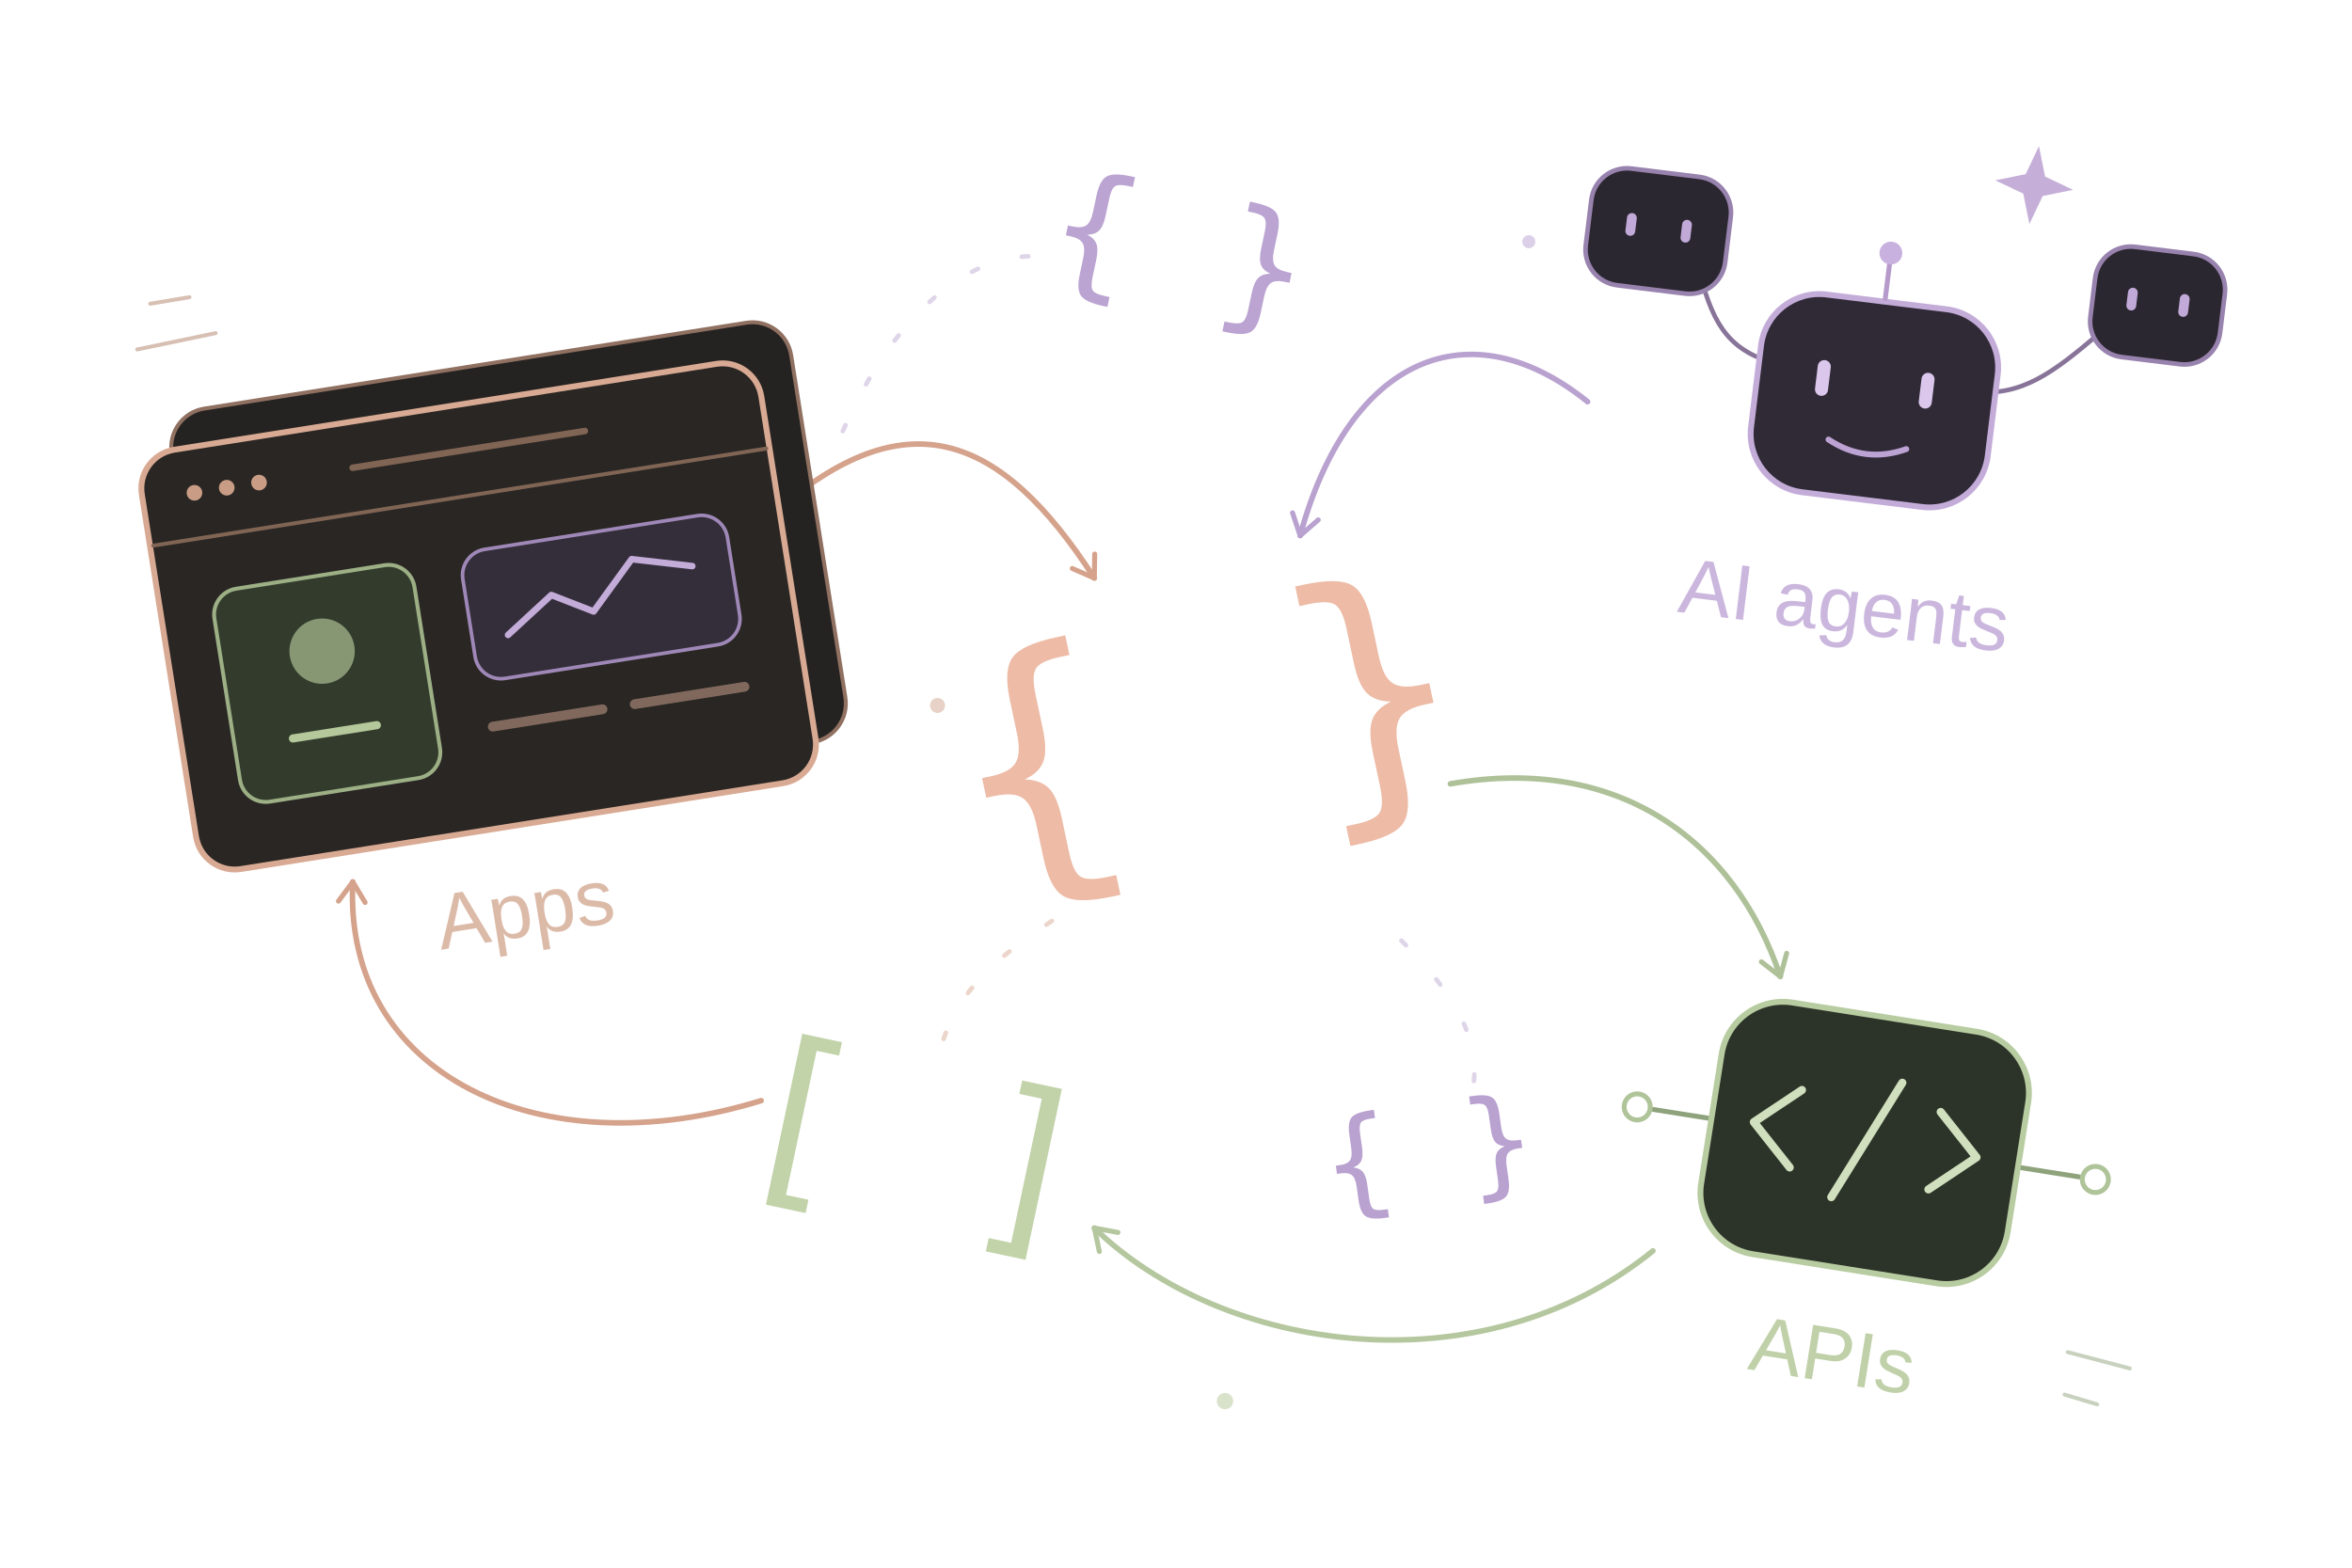
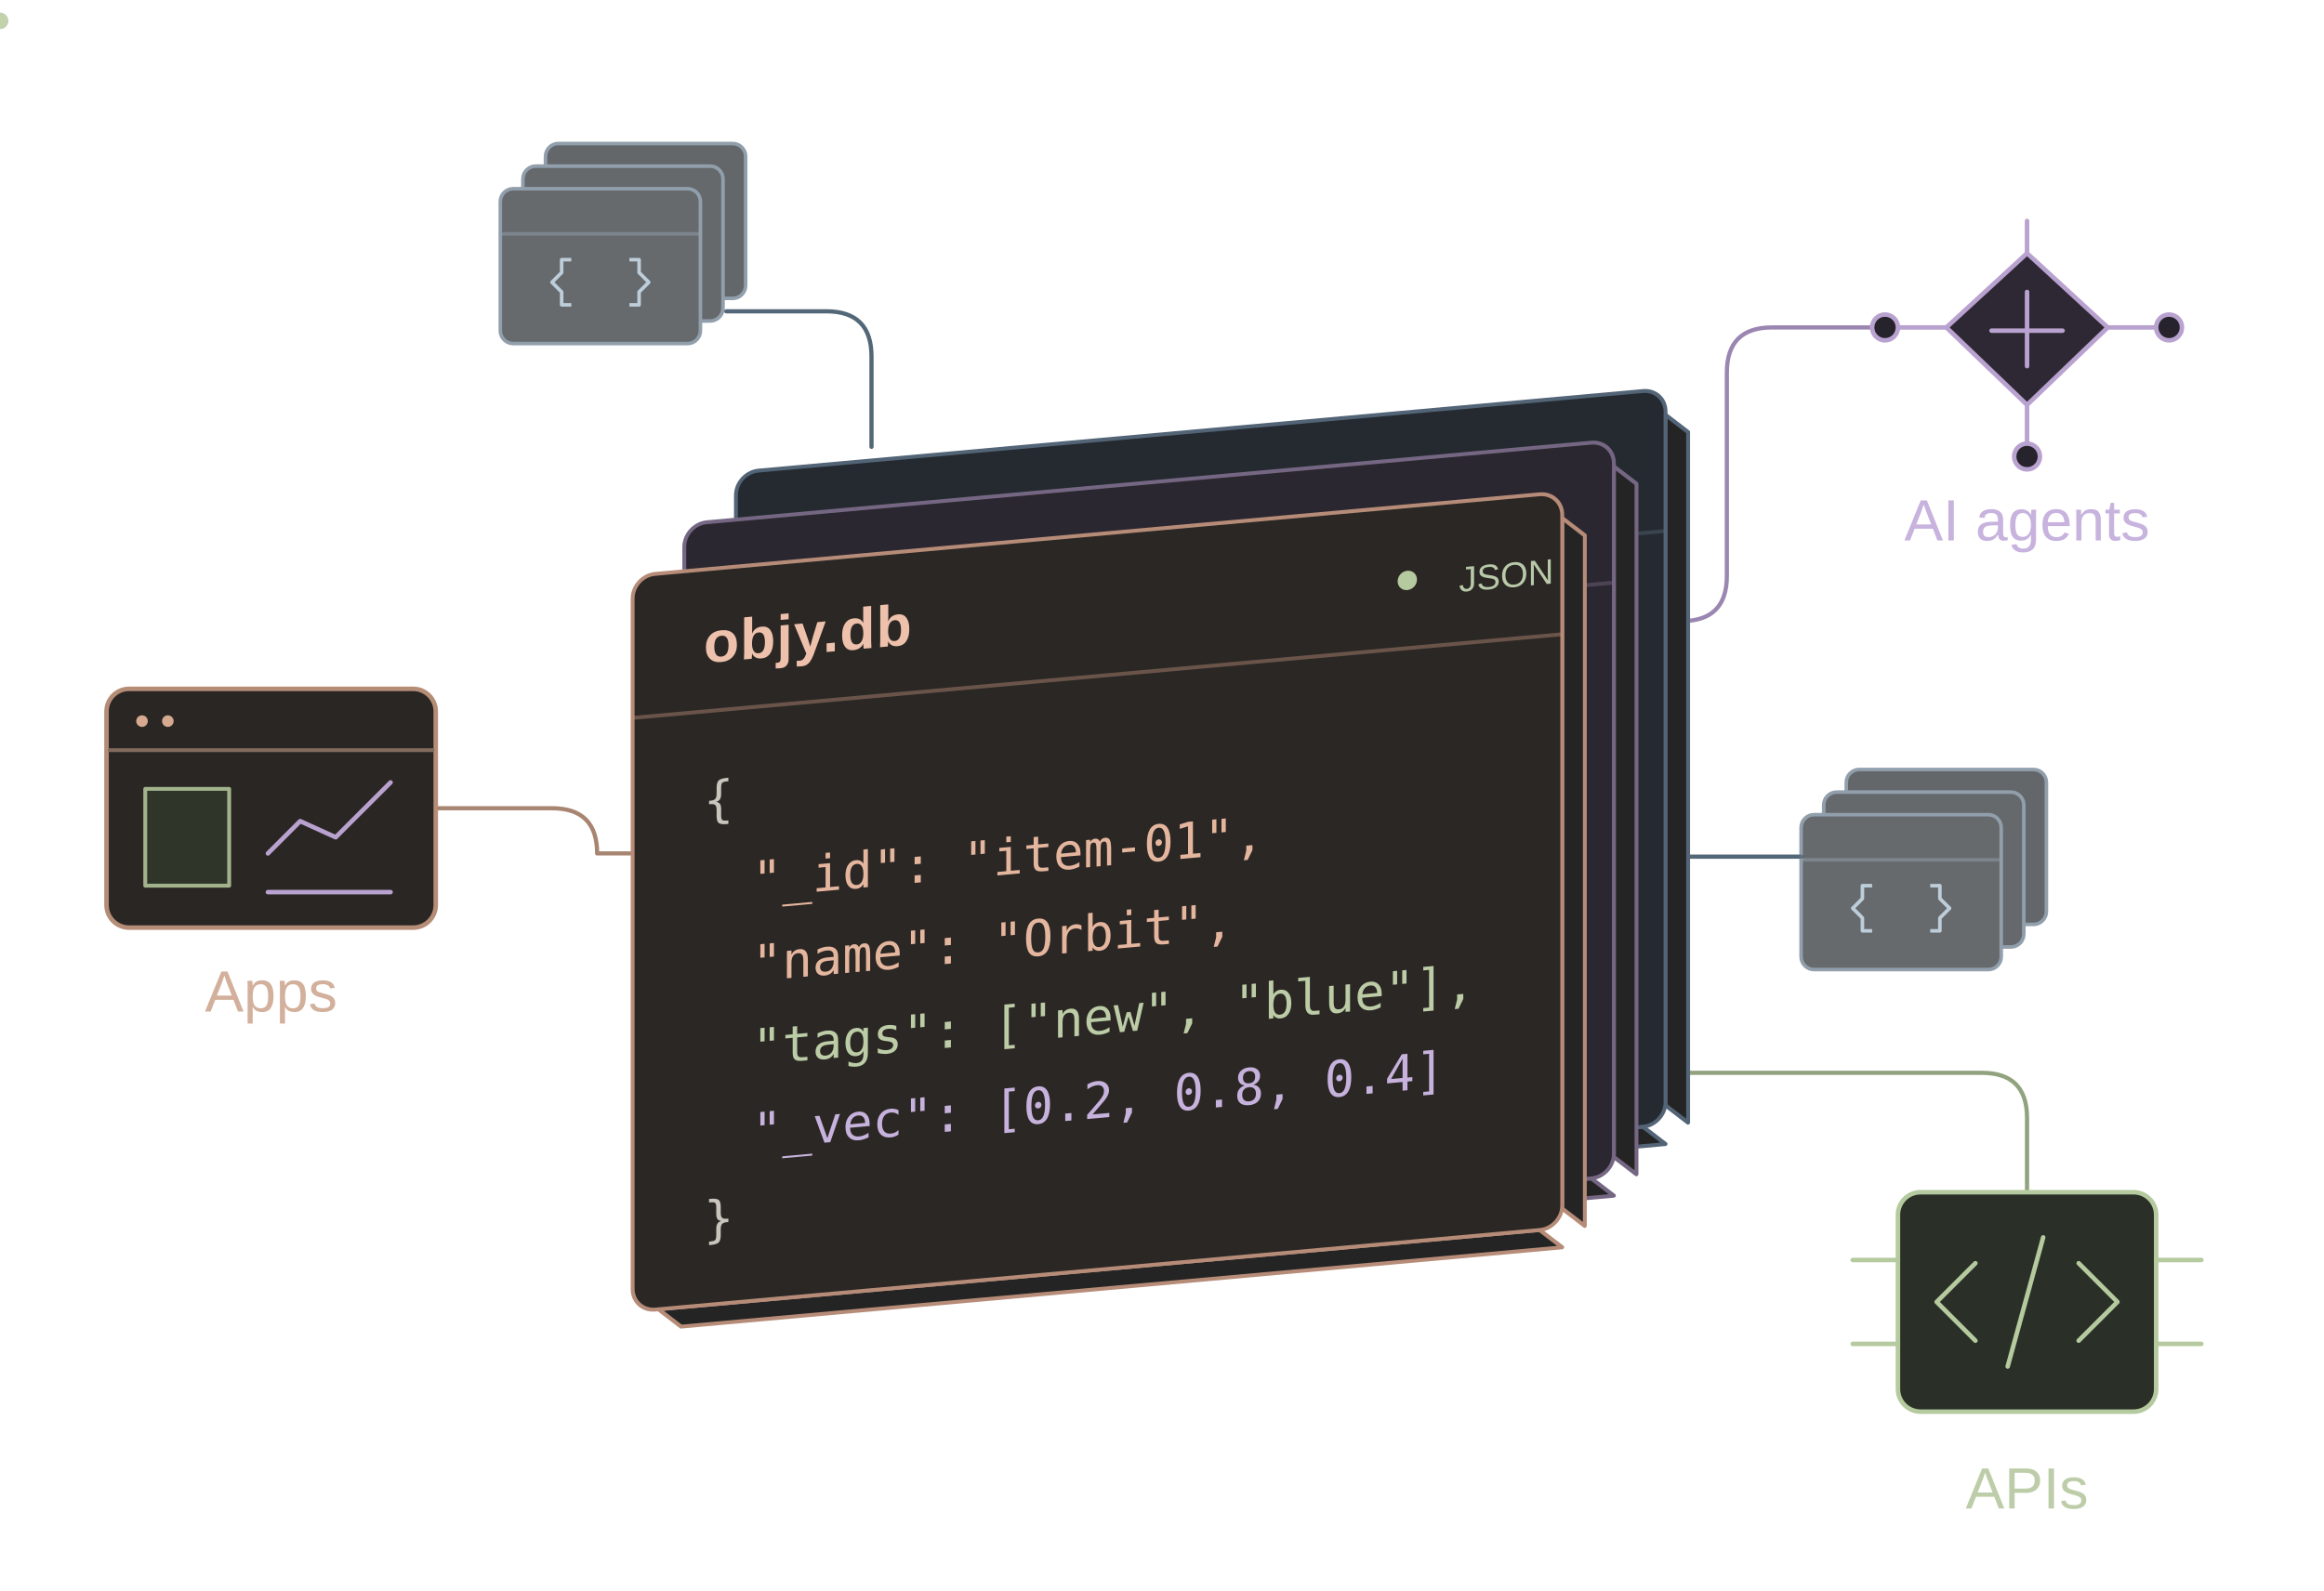
- <svg xmlns="http://www.w3.org/2000/svg" viewBox="0 0 720 480" fill="none">
+ <svg xmlns="http://www.w3.org/2000/svg" class="objy-object-engine" width="100%" fill="none" font-family="Montserrat, Arial, sans-serif">
+   <style>
+     .objy-object-engine { aspect-ratio: 720 / 480; }
+     .objy-object-engine .object-engine-compact { display: none; }
+     @media (max-width: 640px) {
+       .objy-object-engine { aspect-ratio: 420 / 560; }
+       .objy-object-engine .object-engine-wide { display: none; }
+       .objy-object-engine .object-engine-compact { display: block; }
+     }
+     @media (prefers-reduced-motion: reduce) {
+       .objy-object-engine .object-engine-pulse { display: none; }
+     }
+   </style>
  <defs>
-     <marker id="apps-scene-arrow" viewBox="0 0 10 10" refX="8" refY="5" markerWidth="6" markerHeight="6" orient="auto">
-       <path d="m2 1 6 4-6 4" stroke="context-stroke" stroke-width="1.5" stroke-linecap="round" stroke-linejoin="round" />
-     </marker>
+     <g id="objy-engine-plane" stroke="currentColor" stroke-width="1.2" stroke-linejoin="round">
+       <path d="m288 8 7 6v214l-7-6Z" fill="#242424" />
+       <path d="m8 228 7 6h273l-7-6Z" fill="#242424" />
+       <rect width="288" height="228" rx="7" fill="inherit" />
+       <path d="M0 44h288" opacity=".45" />
+     </g>
+     <g id="objy-engine-database">
+       <g transform="matrix(1 -.09 0 1 32 16)" color="#526476" fill="#242a30">
+         <use href="#objy-engine-plane" />
+         <path d="M20 23h46m180 0h20" stroke="#88abc5" stroke-width="2" opacity=".65" />
+       </g>
+       <g transform="matrix(1 -.09 0 1 16 32)" color="#756783" fill="#2b2730">
+         <use href="#objy-engine-plane" />
+         <path d="M20 23h46m180 0h20" stroke="#b9a2cf" stroke-width="2" opacity=".7" />
+       </g>
+       <g class="engine-object" transform="matrix(1 -.09 0 1 0 48)" color="#b68c78" fill="#2b2724">
+         <use href="#objy-engine-plane" />
+         <text x="22" y="29" fill="#edc1ab" font-size="18" font-weight="600" letter-spacing=".3">objy.db</text>
+         <circle cx="240" cy="23" r="3" fill="#b5ca9e" />
+         <text x="256" y="28" fill="#b8c9a9" font-size="11">JSON</text>
+         <g class="engine-json" font-family="ui-monospace, SFMono-Regular, Consolas, monospace" font-size="15.5">
+           <text x="22" y="77" fill="#c9c4bc">{</text>
+           <text x="37" y="103" fill="#e5b69e" data-copy="application-diagram.json-identity">"_id": "item-01",</text>
+           <text x="37" y="129" fill="#e5b69e" data-copy="application-diagram.json-name">"name": "Orbit",</text>
+           <text x="37" y="155" fill="#bbcca6" data-copy="application-diagram.json-tags">"tags": ["new", "blue"],</text>
+           <text x="37" y="181" fill="#c6b2dc" data-copy="application-diagram.json-vector">"_vec": [0.2, 0.8, 0.4]</text>
+           <text x="22" y="207" fill="#c9c4bc">}</text>
+         </g>
+       </g>
+     </g>
+     <g id="objy-engine-node" stroke="#627689" stroke-width="1.1" stroke-linejoin="round">
+       <rect x="14" width="62" height="48" rx="4" fill="#22272b" />
+       <rect x="7" y="7" width="62" height="48" rx="4" fill="#25292d" />
+       <rect y="14" width="62" height="48" rx="4" fill="#262b2f" />
+       <path d="M0 28h62" opacity=".5" />
+       <path d="M22 36h-3v4l-3 3 3 3v4h3m18-14h3v4l3 3-3 3v4h-3" stroke="#a1b9cb" />
+     </g>
+     <g id="objy-engine-apps" stroke-linecap="round" stroke-linejoin="round">
+       <rect x="5" y="1" width="102" height="74" rx="7" fill="#292623" stroke="#b58d77" stroke-width="1.4" />
+       <path d="M6 20h100" stroke="#806b5c" stroke-width="1.2" />
+       <circle cx="16" cy="11" r="1.8" fill="#d6a990" />
+       <circle cx="24" cy="11" r="1.8" fill="#d6a990" />
+       <path d="M17 32h26v30H17Z" fill="#30352a" stroke="#a2b38c" stroke-width="1.2" />
+       <path d="m55 52 10-10 11 5 17-17m-38 34h38" stroke="#b9a2cf" stroke-width="1.4" />
+       <text x="56" y="101" text-anchor="middle" fill="#d2b09c" font-size="18" data-copy="application-diagram.apps">Apps</text>
+     </g>
+     <g id="objy-engine-agents" stroke="#b9a2cf" stroke-width="1.4" stroke-linecap="round" stroke-linejoin="round">
+       <path d="m56 12-25 23 25 24 25-24-25-23Z" fill="#2d2834" />
+       <path d="M56 24v23m-11-11h22M31 35H16m65 0h15M56 12V2m0 57v12" />
+       <circle cx="12" cy="35" r="4" fill="#26232c" />
+       <circle cx="100" cy="35" r="4" fill="#26232c" />
+       <circle cx="56" cy="75" r="4" fill="#26232c" />
+       <text x="56" y="101" text-anchor="middle" stroke="none" fill="#c7b3dd" font-size="18" data-copy="application-diagram.agents">AI agents</text>
+     </g>
+     <g id="objy-engine-apis" stroke="#b5ca9e" stroke-width="1.4" stroke-linecap="round" stroke-linejoin="round">
+       <rect x="16" y="3" width="80" height="68" rx="7" fill="#2a3027" />
+       <path d="M2 24h14m80 0h14M2 50h14m80 0h14m-70-25-12 12 12 12m32-24 12 12-12 12m-11-32-11 40" />
+       <text x="56" y="101" text-anchor="middle" stroke="none" fill="#bdcda9" font-size="18" data-copy="application-diagram.apis">APIs</text>
+     </g>
  </defs>
-   <style>
-     .apps-scene-float{animation:apps-scene-drift 7s ease-in-out infinite}
-     .apps-scene-float-slow{animation:apps-scene-drift 9s ease-in-out -3s infinite}
-     .apps-scene-float-late{animation:apps-scene-drift 8s ease-in-out -5s infinite}
-     .apps-scene-current{stroke-dasharray:2 14;animation:apps-scene-flow 8s linear infinite}
-     @keyframes apps-scene-drift{0%,100%{transform:translateY(0)}50%{transform:translateY(-7px)}}
-     @keyframes apps-scene-flow{to{stroke-dashoffset:-64}}
-     @media(prefers-reduced-motion:reduce){.apps-scene-float,.apps-scene-float-slow,.apps-scene-float-late,.apps-scene-current{animation:none}}
-   </style>
-   <g stroke-linecap="round" stroke-linejoin="round" stroke-width="1.7" marker-end="url(#apps-scene-arrow)">
-     <path d="M237 157c40-35 69-25 98 20" stroke="#d5a28b" />
-     <path d="M486 123c-36-29-73-14-88 41" stroke="#b9a2cf" />
-     <path d="M444 240c51-9 87 17 101 59" stroke="#aec198" />
-     <path d="M506 383c-53 43-132 31-171-7" stroke="#b5c79f" />
-     <path d="M233 337c-68 21-128-8-125-67" stroke="#d5a28b" />
-   </g>
-   <g class="apps-scene-current" stroke-linecap="round" stroke-width="1.4" opacity=".45">
-     <path d="M258 132c17-39 42-57 64-53" stroke="#b9a2cf" />
-     <path d="M322 282c-20 13-30 24-34 39" stroke="#d5a28b" />
-     <path d="M429 288c18 18 28 35 19 54" stroke="#b9a2cf" />
-   </g>
-   <g class="apps-scene-float">
-     <g transform="rotate(-9 151 185)" stroke-linecap="round" stroke-linejoin="round">
-       <rect x="61" y="112" width="192" height="130" rx="12" fill="#252321" stroke="#8f7061" stroke-width="1.2" />
-       <rect x="50" y="123" width="192" height="130" rx="12" fill="#292623" stroke="#d9aa93" stroke-width="1.8" />
-       <path d="M51 151h190" stroke="#806454" stroke-width="1.2" />
-       <g fill="#c89c85">
-         <circle cx="66" cy="137" r="2.4" />
-         <circle cx="76" cy="137" r="2.4" />
-         <circle cx="86" cy="137" r="2.4" />
-       </g>
-       <path d="M115 137h72" stroke="#806454" stroke-width="2" />
-       <rect x="66" y="168" width="62" height="66" rx="8" fill="#333c2c" stroke="#9caf85" stroke-width="1.2" />
-       <circle cx="97" cy="191" r="10" fill="#b4c89b" fill-opacity=".65" />
-       <path d="M84 216h26" stroke="#b4c89b" stroke-width="2.5" />
-       <rect x="143" y="168" width="82" height="40" rx="8" fill="#342e3b" stroke="#9f88b7" stroke-width="1.1" />
-       <path d="m154 195 15-10 12 7 14-14 18 5" stroke="#c4acd9" stroke-width="2" />
-       <path d="M145 222h34m10 0h34" stroke="#ba9682" stroke-width="3" opacity=".6" />
-       <text x="146" y="287" fill="#dcbaa8" font-family="Montserrat, Arial, sans-serif" font-size="24" text-anchor="middle" stroke="none" data-copy="application-diagram.apps">Apps</text>
+   <svg class="object-engine-wide" viewBox="0 0 720 480" width="100%" height="100%" aria-hidden="true">
+     <g stroke-width="1.3" stroke-linecap="round" stroke-linejoin="round">
+       <path id="objy-engine-wide-app-link" d="M135 244h36q14 0 14 14h23" stroke="#a78571" />
+       <path id="objy-engine-wide-agent-link" d="M584 95h-35q-14 0-14 14v63q0 14-14 14h-14" stroke="#9a86b0" />
+       <path id="objy-engine-wide-api-link" d="M628 363v-23q0-14-14-14H497" stroke="#91a37e" />
+       <path d="M225 90h31q14 0 14 14v28m253 127h35" stroke="#526777" />
    </g>
-   </g>
-   <g class="apps-scene-float-slow">
-     <g transform="rotate(7 572 125)" stroke-linecap="round" stroke-linejoin="round">
-       <path d="M516 91c6 15 12 22 27 24m60 1c15 0 24-9 36-22" stroke="#887499" stroke-width="1.4" />
-       <rect x="480" y="61" width="43" height="36" rx="11" fill="#2b2730" stroke="#9882ae" stroke-width="1.4" />
-       <path d="M493 76v4m17-4v4" stroke="#c1a9d8" stroke-width="3" />
-       <rect x="636" y="66" width="40" height="34" rx="11" fill="#2b2730" stroke="#9882ae" stroke-width="1.4" />
-       <path d="M648 80v4m16-4v4" stroke="#c1a9d8" stroke-width="3" />
-       <rect x="537" y="92" width="73" height="61" rx="18" fill="#302a37" stroke="#c4acd9" stroke-width="1.8" />
-       <path d="M573 91V80" stroke="#b59acb" stroke-width="1.5" />
-       <circle cx="573" cy="77" r="3.5" fill="#c9b1df" />
-       <path d="M557 114v7m32-7v7" stroke="#dac7eb" stroke-width="4" />
-       <path d="M561 136q12 6 24 0" stroke="#bda3d4" stroke-width="1.8" />
-       <path d="m614 39 3 9 9 3-9 3-3 9-3-9-9-3 9-3Z" fill="#c5afd8" stroke="none" />
-       <text x="572" y="194" fill="#cbb7de" font-family="Montserrat, Arial, sans-serif" font-size="24" text-anchor="middle" stroke="none" data-copy="application-diagram.agents">AI agents</text>
+     <g class="engine-scale-nodes" opacity=".7">
+       <use href="#objy-engine-node" transform="translate(155 38)" />
+       <use href="#objy-engine-node" transform="translate(558 232)" />
    </g>
-   </g>
-   <g font-family="ui-monospace, SFMono-Regular, Consolas, monospace" text-anchor="middle">
-     <g class="apps-scene-float-late">
-       <text x="370" y="253" transform="rotate(-12 370 228)" fill="#edbba6" font-size="88">{ }</text>
+     <use class="engine-database" href="#objy-engine-database" transform="translate(196 124)" />
+     <use href="#objy-engine-apps" transform="translate(28 206)" />
+     <use href="#objy-engine-agents" transform="translate(572 60)" />
+     <use href="#objy-engine-apis" transform="translate(572 360)" />
+     <g class="object-engine-pulse">
+       <circle r="2.5" fill="#e0b39a">
+         <animateMotion dur="5s" repeatCount="indefinite">
+           <mpath href="#objy-engine-wide-app-link" />
+         </animateMotion>
+       </circle>
+       <circle r="2.5" fill="#c9b2df">
+         <animateMotion dur="6s" begin="-2s" repeatCount="indefinite">
+           <mpath href="#objy-engine-wide-agent-link" />
+         </animateMotion>
+       </circle>
+       <circle r="2.5" fill="#c1d3ab">
+         <animateMotion dur="5.5s" begin="-3s" repeatCount="indefinite">
+           <mpath href="#objy-engine-wide-api-link" />
+         </animateMotion>
+       </circle>
    </g>
-     <g class="apps-scene-float-slow">
-       <text x="361" y="91" transform="rotate(12 361 77)" fill="#bba4d2" font-size="44">{ }</text>
-       <text x="280" y="370" transform="rotate(12 280 350)" fill="#c2d3aa" font-size="60">[ ]</text>
+   </svg>
+   <svg class="object-engine-compact" viewBox="0 0 420 560" width="100%" height="100%" aria-hidden="true">
+     <g stroke-width="1.3" stroke-linecap="round" stroke-linejoin="round">
+       <path id="objy-engine-phone-app-link" d="M64 416v-35q0-13 13-13h17v-45" stroke="#a78571" />
+       <path id="objy-engine-phone-agent-link" d="M202 416v-99" stroke="#9a86b0" />
+       <path id="objy-engine-phone-api-link" d="M342 416v-35q0-13-13-13h-19v-65" stroke="#91a37e" />
+       <path d="M78 76v25m275 197h24" stroke="#526777" />
    </g>
-     <g class="apps-scene-float">
-       <text x="437" y="365" transform="rotate(-8 437 351)" fill="#b9a1d0" font-size="36">{ }</text>
+     <g class="engine-scale-nodes" opacity=".65">
+       <use href="#objy-engine-node" transform="translate(20 22) scale(.8)" />
+       <use href="#objy-engine-node" transform="translate(352 271) scale(.65)" />
    </g>
-   </g>
-   <g class="apps-scene-float-late">
-     <g transform="rotate(9 571 352)" stroke-linecap="round" stroke-linejoin="round">
-       <path d="M505 350h18m95 0h19" stroke="#8ea27c" stroke-width="1.5" />
-       <circle cx="500" cy="350" r="4" stroke="#afc499" stroke-width="1.5" />
-       <circle cx="642" cy="350" r="4" stroke="#afc499" stroke-width="1.5" />
-       <rect x="523" y="311" width="95" height="78" rx="19" fill="#2c3328" stroke="#b8cca1" stroke-width="1.8" />
-       <path d="m549 337-13 12 13 12m43-24 13 12-13 12m-13-31-16 38" stroke="#d0dfbd" stroke-width="2.5" />
-       <text x="571" y="424" fill="#c0d1a9" font-family="Montserrat, Arial, sans-serif" font-size="24" text-anchor="middle" stroke="none" data-copy="application-diagram.apis">APIs</text>
+     <use class="engine-database" href="#objy-engine-database" transform="translate(46 65)" />
+     <use href="#objy-engine-apps" transform="translate(16 416) scale(.86)" />
+     <use href="#objy-engine-agents" transform="translate(154 416) scale(.86)" />
+     <use href="#objy-engine-apis" transform="translate(294 416) scale(.86)" />
+     <g class="object-engine-pulse">
+       <circle r="2.5" fill="#e0b39a">
+         <animateMotion dur="5s" repeatCount="indefinite">
+           <mpath href="#objy-engine-phone-app-link" />
+         </animateMotion>
+       </circle>
+       <circle r="2.5" fill="#c9b2df">
+         <animateMotion dur="6s" begin="-2s" repeatCount="indefinite">
+           <mpath href="#objy-engine-phone-agent-link" />
+         </animateMotion>
+       </circle>
+       <circle r="2.5" fill="#c1d3ab">
+         <animateMotion dur="5.5s" begin="-3s" repeatCount="indefinite">
+           <mpath href="#objy-engine-phone-api-link" />
+         </animateMotion>
+       </circle>
    </g>
-   </g>
-   <g stroke-linecap="round" opacity=".55">
-     <path d="m42 107 24-5m-20-9 12-2" stroke="#b78b75" stroke-width="1.2" />
-     <path d="m633 414 19 5m-20 8 10 3" stroke="#9aac88" stroke-width="1.2" />
-     <circle cx="287" cy="216" r="2.3" fill="#d6ac97" />
-     <circle cx="468" cy="74" r="2" fill="#bfa8d6" />
-     <circle cx="375" cy="429" r="2.5" fill="#b9cba0" />
-   </g>
+   </svg>
</svg>
